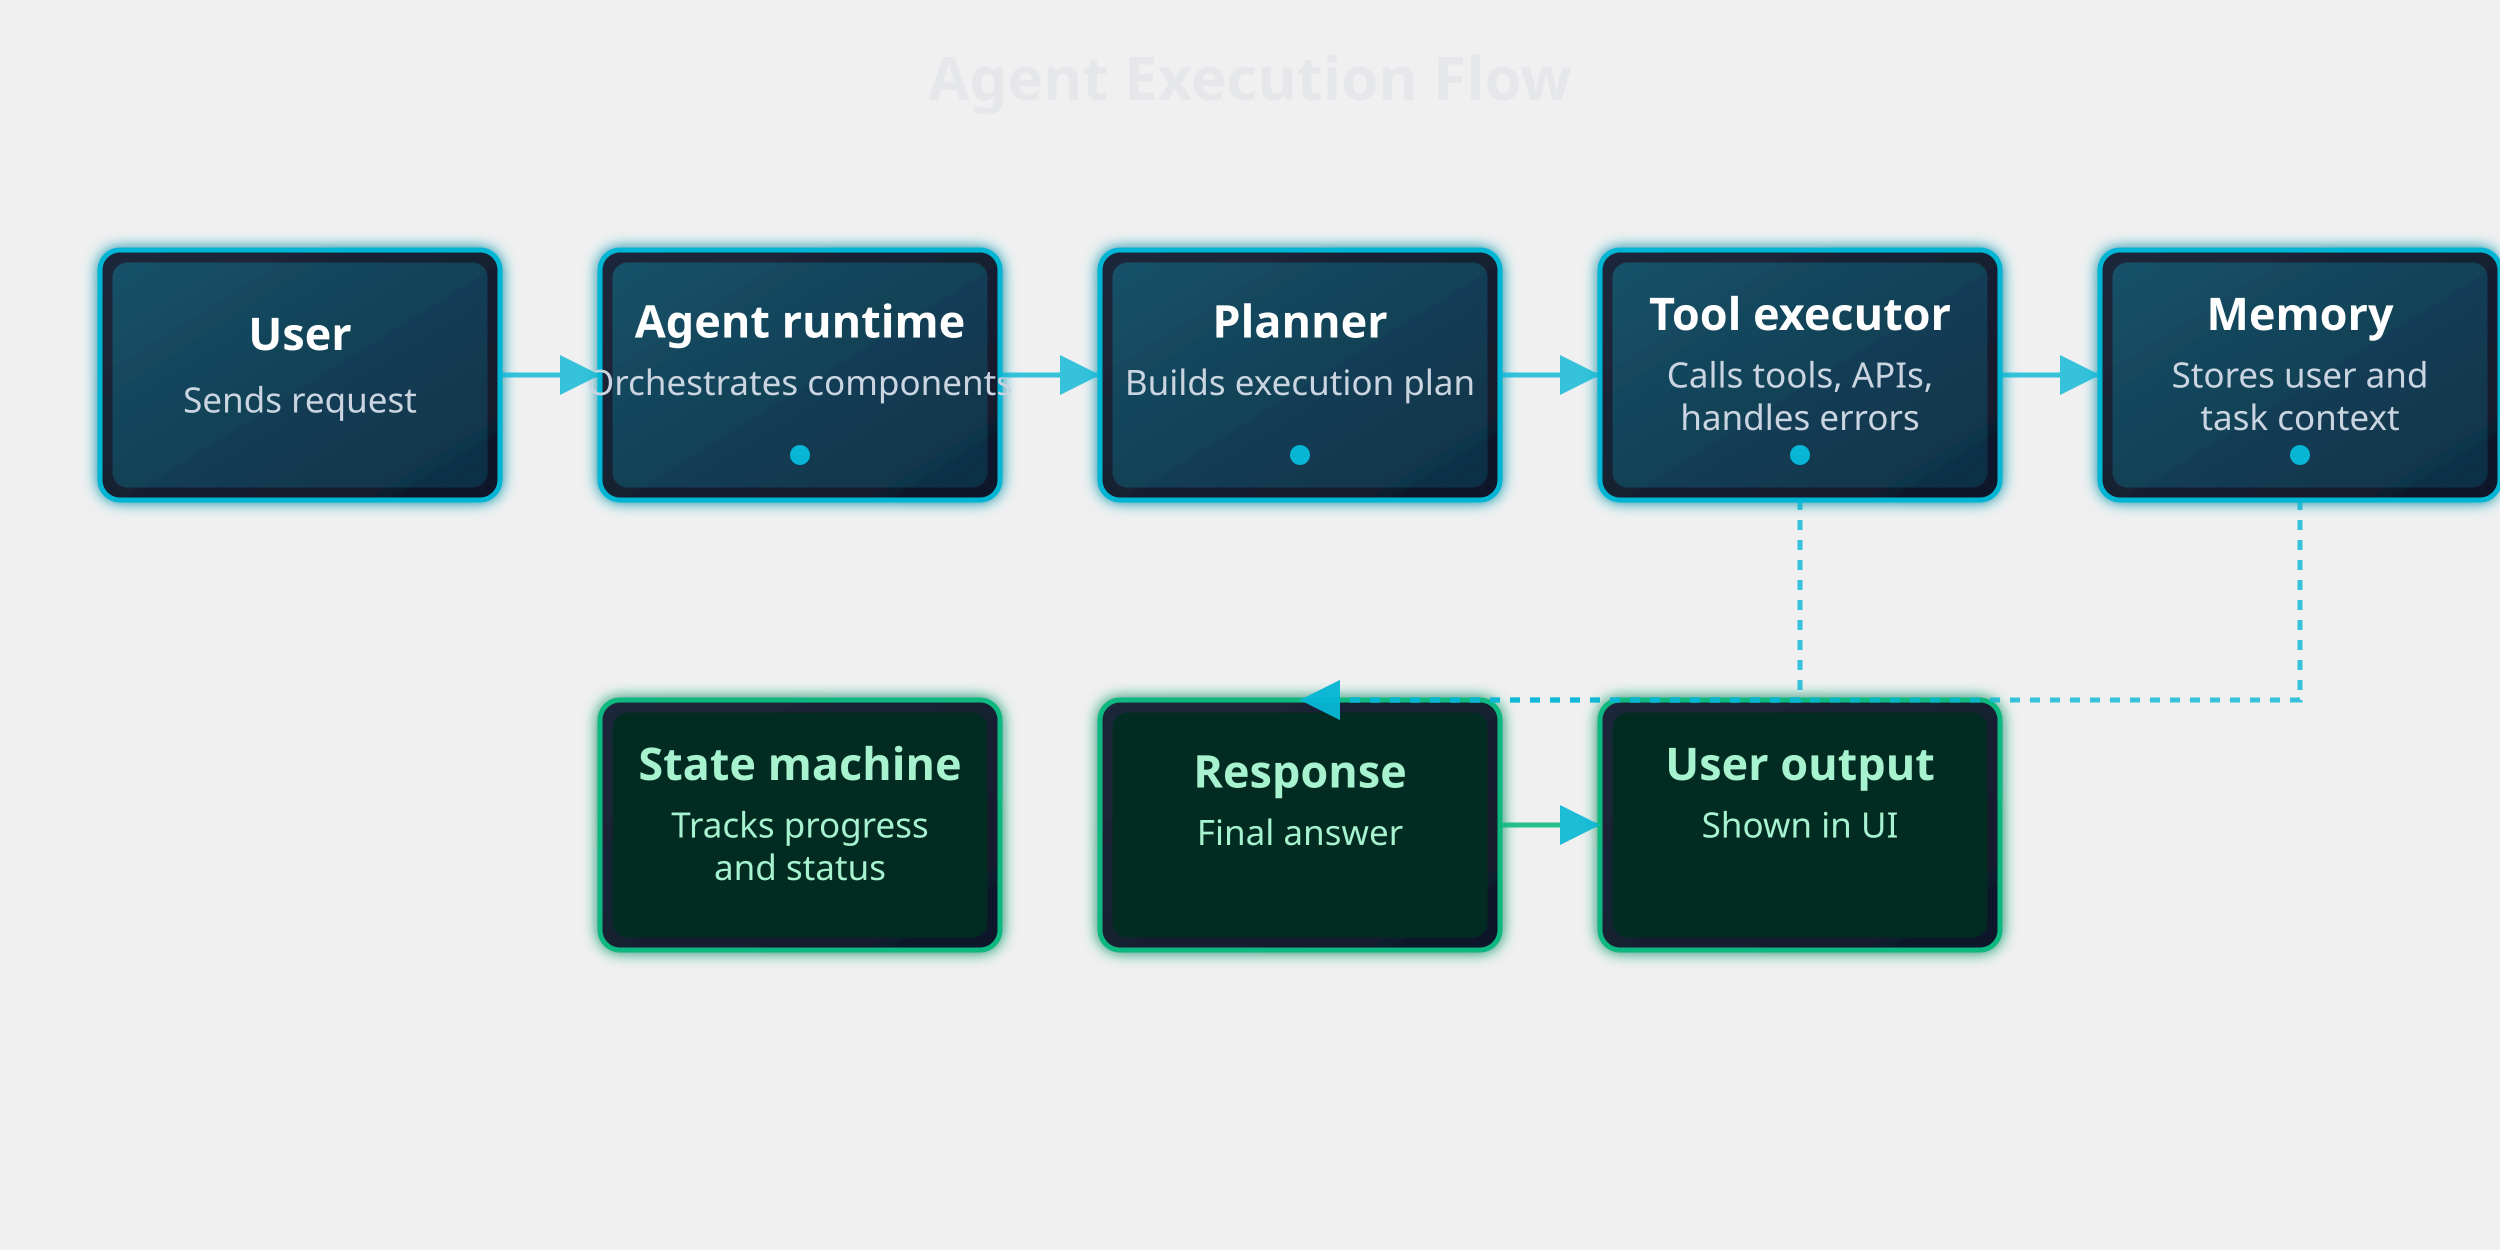
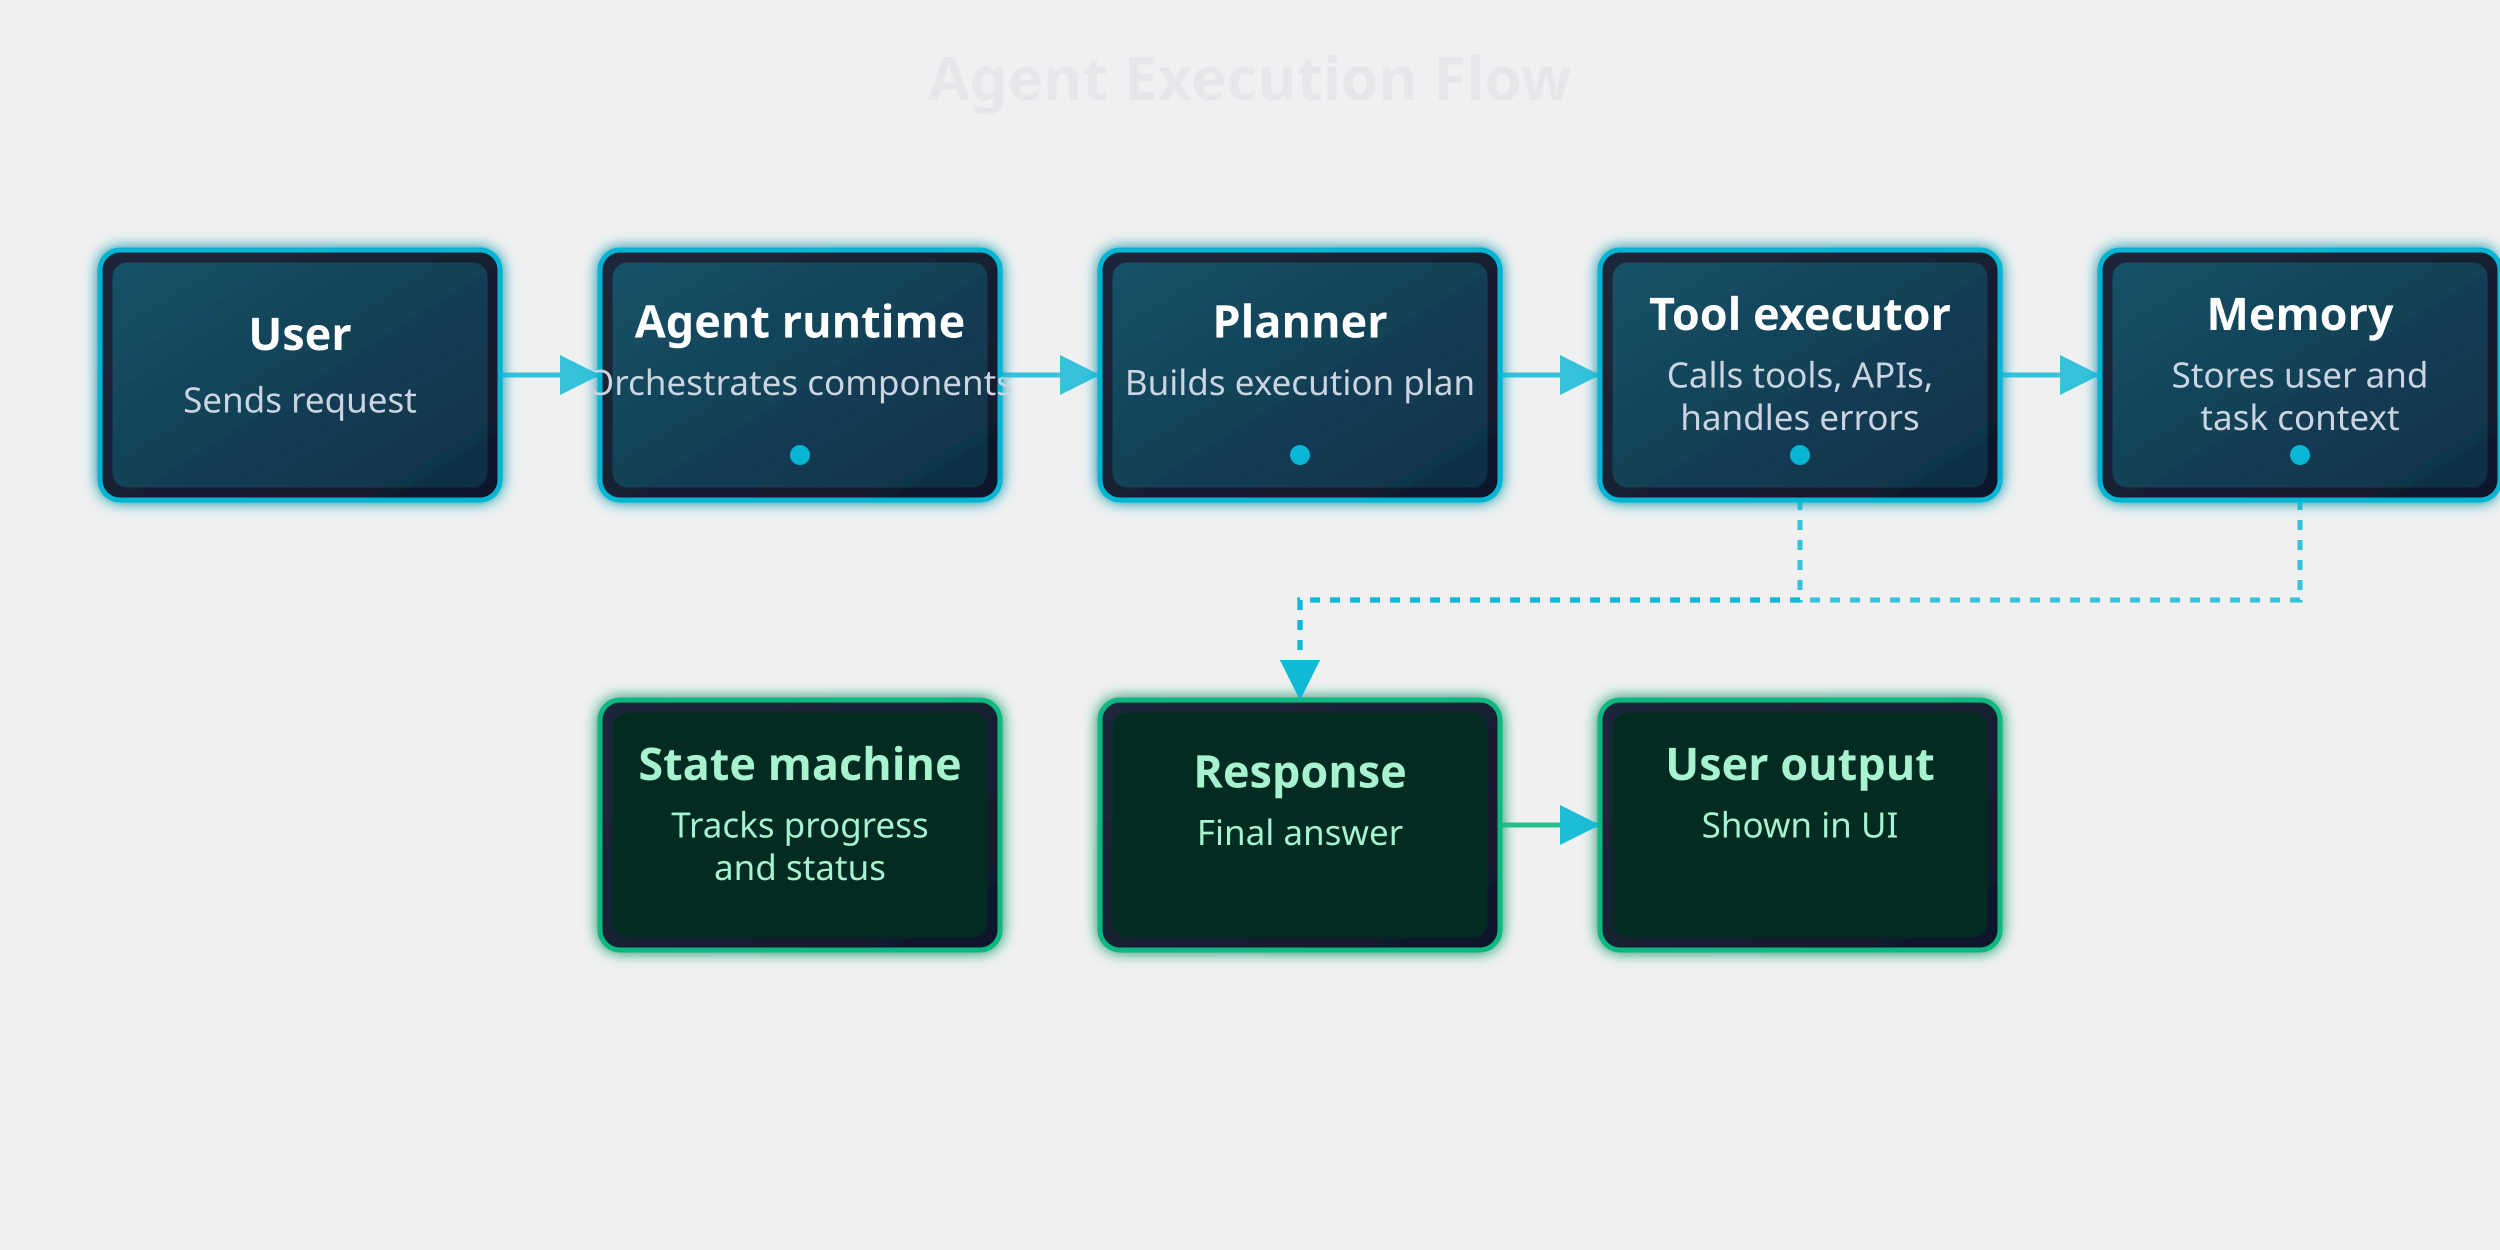
<svg xmlns="http://www.w3.org/2000/svg" width="1000" height="500" viewBox="0 0 1000 500">
  <defs>
    <linearGradient id="boxGrad" x1="0%" y1="0%" x2="100%" y2="100%">
      <stop offset="0%" style="stop-color:#1e293b;stop-opacity:1" />
      <stop offset="100%" style="stop-color:#0f172a;stop-opacity:1" />
    </linearGradient>
    <linearGradient id="cyanGrad" x1="0%" y1="0%" x2="100%" y2="100%">
      <stop offset="0%" style="stop-color:#06b6d4;stop-opacity:0.3" />
      <stop offset="100%" style="stop-color:#0891b2;stop-opacity:0.2" />
    </linearGradient>
    <filter id="glow">
      <feGaussianBlur stdDeviation="3" result="coloredBlur" />
      <feMerge>
        <feMergeNode in="coloredBlur" />
        <feMergeNode in="SourceGraphic" />
      </feMerge>
    </filter>
    <marker id="arrowhead" markerWidth="8" markerHeight="8" refX="8" refY="4" orient="auto">
      <polygon points="0 0, 8 4, 0 8" fill="#06b6d4" />
    </marker>
  </defs>
  <text x="500" y="40" font-family="system-ui, sans-serif" font-size="24" font-weight="bold" fill="#e5e7eb" text-anchor="middle">
    Agent Execution Flow
  </text>
  <g id="user" transform="translate(40, 100)">
    <rect x="0" y="0" width="160" height="100" rx="8" fill="url(#boxGrad)" stroke="#06b6d4" stroke-width="2" filter="url(#glow)" />
    <rect x="5" y="5" width="150" height="90" rx="6" fill="url(#cyanGrad)" />
    <text x="80" y="40" font-family="system-ui, sans-serif" font-size="18" font-weight="bold" fill="#ffffff" text-anchor="middle">
      User
    </text>
    <text x="80" y="65" font-family="system-ui, sans-serif" font-size="14" fill="#cbd5e1" text-anchor="middle">
      Sends request
    </text>
  </g>
  <g id="runtime" transform="translate(240, 100)">
    <rect x="0" y="0" width="160" height="100" rx="8" fill="url(#boxGrad)" stroke="#06b6d4" stroke-width="2" filter="url(#glow)" />
    <rect x="5" y="5" width="150" height="90" rx="6" fill="url(#cyanGrad)" />
    <text x="80" y="35" font-family="system-ui, sans-serif" font-size="18" font-weight="bold" fill="#ffffff" text-anchor="middle">
      Agent runtime
    </text>
    <text x="80" y="58" font-family="system-ui, sans-serif" font-size="14" fill="#cbd5e1" text-anchor="middle">
      Orchestrates components
    </text>
    <circle cx="80" cy="82" r="4" fill="#06b6d4" />
  </g>
  <g id="planner" transform="translate(440, 100)">
    <rect x="0" y="0" width="160" height="100" rx="8" fill="url(#boxGrad)" stroke="#06b6d4" stroke-width="2" filter="url(#glow)" />
    <rect x="5" y="5" width="150" height="90" rx="6" fill="url(#cyanGrad)" />
    <text x="80" y="35" font-family="system-ui, sans-serif" font-size="18" font-weight="bold" fill="#ffffff" text-anchor="middle">
      Planner
    </text>
    <text x="80" y="58" font-family="system-ui, sans-serif" font-size="14" fill="#cbd5e1" text-anchor="middle">
      Builds execution plan
    </text>
    <circle cx="80" cy="82" r="4" fill="#06b6d4" />
  </g>
  <g id="executor" transform="translate(640, 100)">
    <rect x="0" y="0" width="160" height="100" rx="8" fill="url(#boxGrad)" stroke="#06b6d4" stroke-width="2" filter="url(#glow)" />
    <rect x="5" y="5" width="150" height="90" rx="6" fill="url(#cyanGrad)" />
    <text x="80" y="32" font-family="system-ui, sans-serif" font-size="18" font-weight="bold" fill="#ffffff" text-anchor="middle">
      Tool executor
    </text>
    <text x="80" y="55" font-family="system-ui, sans-serif" font-size="14" fill="#cbd5e1" text-anchor="middle">
      Calls tools, APIs,
    </text>
    <text x="80" y="72" font-family="system-ui, sans-serif" font-size="14" fill="#cbd5e1" text-anchor="middle">
      handles errors
    </text>
    <circle cx="80" cy="82" r="4" fill="#06b6d4" />
  </g>
  <g id="memory" transform="translate(840, 100)">
    <rect x="0" y="0" width="160" height="100" rx="8" fill="url(#boxGrad)" stroke="#06b6d4" stroke-width="2" filter="url(#glow)" />
    <rect x="5" y="5" width="150" height="90" rx="6" fill="url(#cyanGrad)" />
    <text x="80" y="32" font-family="system-ui, sans-serif" font-size="18" font-weight="bold" fill="#ffffff" text-anchor="middle">
      Memory
    </text>
    <text x="80" y="55" font-family="system-ui, sans-serif" font-size="14" fill="#cbd5e1" text-anchor="middle">
      Stores user and
    </text>
    <text x="80" y="72" font-family="system-ui, sans-serif" font-size="14" fill="#cbd5e1" text-anchor="middle">
      task context
    </text>
    <circle cx="80" cy="82" r="4" fill="#06b6d4" />
  </g>
  <g id="state" transform="translate(240, 280)">
    <rect x="0" y="0" width="160" height="100" rx="8" fill="url(#boxGrad)" stroke="#10b981" stroke-width="2" filter="url(#glow)" />
    <rect x="5" y="5" width="150" height="90" rx="6" fill="#022c22" />
    <text x="80" y="32" font-family="system-ui, sans-serif" font-size="18" font-weight="bold" fill="#a7f3d0" text-anchor="middle">
      State machine
    </text>
    <text x="80" y="55" font-family="system-ui, sans-serif" font-size="14" fill="#a7f3d0" text-anchor="middle">
      Tracks progress
    </text>
    <text x="80" y="72" font-family="system-ui, sans-serif" font-size="14" fill="#a7f3d0" text-anchor="middle">
      and status
    </text>
  </g>
  <g id="response" transform="translate(440, 280)">
    <rect x="0" y="0" width="160" height="100" rx="8" fill="url(#boxGrad)" stroke="#10b981" stroke-width="2" filter="url(#glow)" />
    <rect x="5" y="5" width="150" height="90" rx="6" fill="#022c22" />
    <text x="80" y="35" font-family="system-ui, sans-serif" font-size="18" font-weight="bold" fill="#a7f3d0" text-anchor="middle">
      Response
    </text>
    <text x="80" y="58" font-family="system-ui, sans-serif" font-size="14" fill="#a7f3d0" text-anchor="middle">
      Final answer
    </text>
  </g>
  <g id="user-output" transform="translate(640, 280)">
    <rect x="0" y="0" width="160" height="100" rx="8" fill="url(#boxGrad)" stroke="#10b981" stroke-width="2" filter="url(#glow)" />
    <rect x="5" y="5" width="150" height="90" rx="6" fill="#022c22" />
    <text x="80" y="32" font-family="system-ui, sans-serif" font-size="18" font-weight="bold" fill="#a7f3d0" text-anchor="middle">
      User output
    </text>
    <text x="80" y="55" font-family="system-ui, sans-serif" font-size="14" fill="#a7f3d0" text-anchor="middle">
      Shown in UI
    </text>
  </g>
  <path d="M 200 150 H 240" fill="none" stroke="#06b6d4" stroke-width="2" marker-end="url(#arrowhead)" opacity="0.8" />
  <path d="M 400 150 H 440" fill="none" stroke="#06b6d4" stroke-width="2" marker-end="url(#arrowhead)" opacity="0.8" />
  <path d="M 600 150 H 640" fill="none" stroke="#06b6d4" stroke-width="2" marker-end="url(#arrowhead)" opacity="0.8" />
  <path d="M 800 150 H 840" fill="none" stroke="#06b6d4" stroke-width="2" marker-end="url(#arrowhead)" opacity="0.8" />
-   <path d="M 720 200 V 280 H 520" fill="none" stroke="#06b6d4" stroke-width="2" stroke-dasharray="4,4" marker-end="url(#arrowhead)" opacity="0.8" />
-   <path d="M 920 200 V 280 H 520" fill="none" stroke="#06b6d4" stroke-width="2" stroke-dasharray="4,4" marker-end="url(#arrowhead)" opacity="0.8" />
+   <path d="M 720.0 200.0 V 240.0 H 520.0 V 280.0" fill="none" stroke="#06b6d4" stroke-width="2" stroke-dasharray="4,4" marker-end="url(#arrowhead)" opacity="0.8" />
+   <path d="M 920.0 200.0 V 240.0 H 520.0 V 280.0" fill="none" stroke="#06b6d4" stroke-width="2" stroke-dasharray="4,4" marker-end="url(#arrowhead)" opacity="0.8" />
  <path d="M 600 330 H 640" fill="none" stroke="#10b981" stroke-width="2" marker-end="url(#arrowhead)" opacity="0.9" />
</svg>
